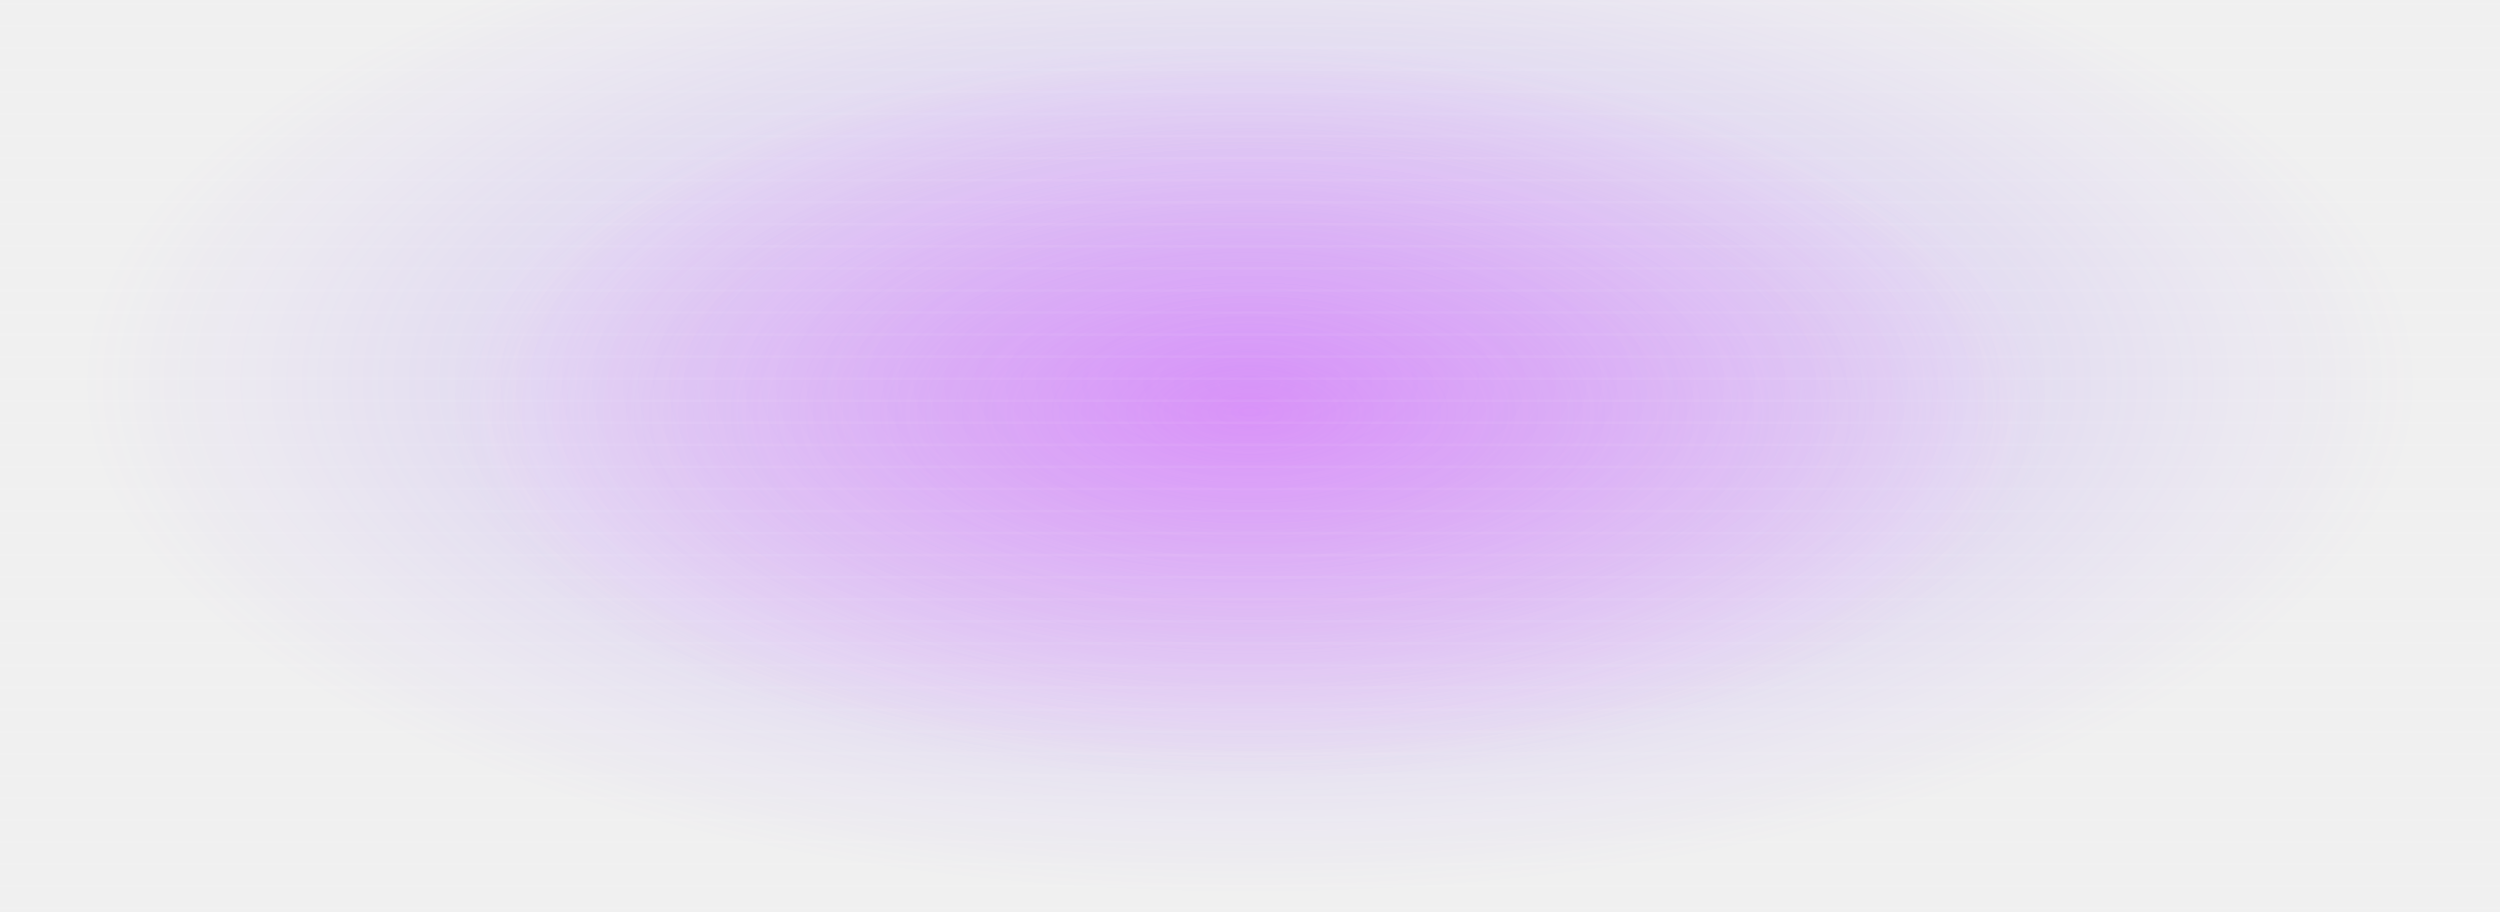
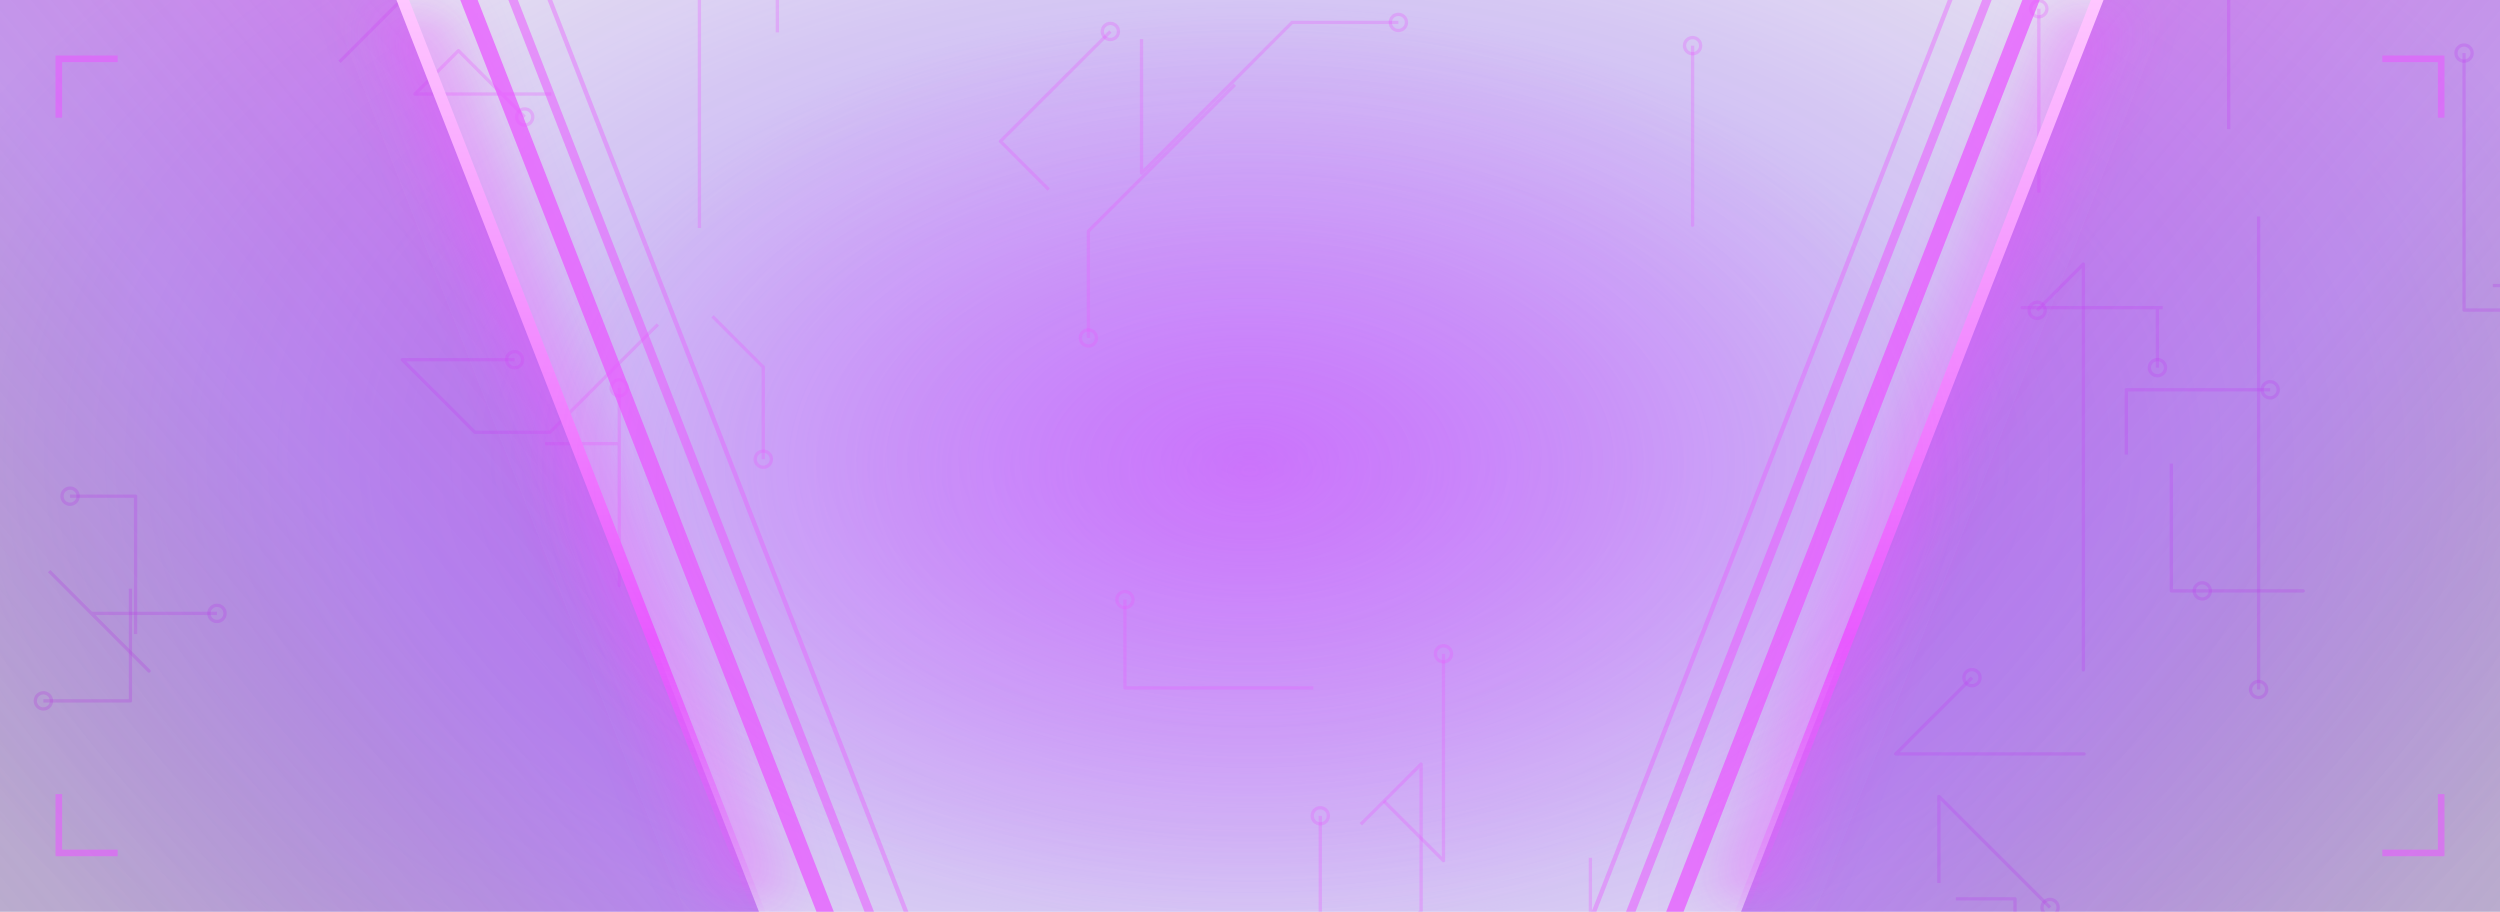
<svg xmlns="http://www.w3.org/2000/svg" viewBox="0 0 340 124" preserveAspectRatio="xMidYMax slice">
  <defs>
-     <filter id="b" x="-50%" y="-50%" width="200%" height="200%">
-       <feGaussianBlur stdDeviation="2.4" />
+     <filter id="b1" x="-50%" y="-50%" width="200%" height="200%">
+       <feGaussianBlur stdDeviation="0.8" />
    </filter>
-     <filter id="b1" x="-50%" y="-50%" width="200%" height="200%">
-       <feGaussianBlur stdDeviation="0.9" />
+     <filter id="b2" x="-50%" y="-50%" width="200%" height="200%">
+       <feGaussianBlur stdDeviation="2" />
    </filter>
-     <filter id="b3" x="-50%" y="-50%" width="200%" height="200%">
-       <feGaussianBlur stdDeviation="3.2" />
+     <filter id="b4" x="-50%" y="-50%" width="200%" height="200%">
+       <feGaussianBlur stdDeviation="4" />
    </filter>
-     <radialGradient id="gl">
-       <stop offset="0" stop-color="#E85AFF" stop-opacity=".42" />
+     <filter id="b8" x="-50%" y="-50%" width="200%" height="200%">
+       <feGaussianBlur stdDeviation="8" />
+     </filter>
+     <radialGradient id="gv">
+       <stop offset="0" stop-color="#7A3CFF" stop-opacity=".55" />
+       <stop offset="1" stop-color="#7A3CFF" stop-opacity="0" />
+     </radialGradient>
+     <radialGradient id="gm">
+       <stop offset="0" stop-color="#E85AFF" stop-opacity=".5" />
      <stop offset="1" stop-color="#E85AFF" stop-opacity="0" />
    </radialGradient>
-     <radialGradient id="gl2">
-       <stop offset="0" stop-color="#7A3CFF" stop-opacity=".3" />
-       <stop offset="1" stop-color="#7A3CFF" stop-opacity="0" />
+     <radialGradient id="gp">
+       <stop offset="0" stop-color="#FFC8FF" stop-opacity=".35" />
+       <stop offset="1" stop-color="#FFC8FF" stop-opacity="0" />
    </radialGradient>
-     <radialGradient id="fl">
-       <stop offset="0" stop-color="#E85AFF" stop-opacity=".3" />
-       <stop offset="1" stop-color="#E85AFF" stop-opacity="0" />
-     </radialGradient>
-     <linearGradient id="gd" x1="0" y1="0" x2="0" y2="1">
-       <stop offset="0" stop-color="#fff" stop-opacity="0.15" />
-       <stop offset="0.35" stop-color="#fff" stop-opacity="0.7" />
-       <stop offset="1" stop-color="#fff" stop-opacity="1" />
+     <linearGradient id="pn" x1="0" y1="0" x2="1" y2="1">
+       <stop offset="0" stop-color="#D63AF0" stop-opacity="0.62" />
+       <stop offset="0.55" stop-color="#8A2BE2" stop-opacity="0.45" />
+       <stop offset="1" stop-color="#3A0E7A" stop-opacity="0.3" />
    </linearGradient>
-     <linearGradient id="hz" x1="0" y1="0" x2="1" y2="0">
+     <linearGradient id="pe" x1="0" y1="1" x2="0" y2="0">
      <stop offset="0" stop-color="#E85AFF" stop-opacity="0" />
-       <stop offset="0.25" stop-color="#E85AFF" stop-opacity="0.9" />
-       <stop offset="0.6" stop-color="#FFD2FF" stop-opacity="1" />
-       <stop offset="1" stop-color="#E85AFF" stop-opacity="0.8" />
+       <stop offset="0.3" stop-color="#E85AFF" stop-opacity="1" />
+       <stop offset="1" stop-color="#FFC8FF" stop-opacity="1" />
    </linearGradient>
-     <linearGradient id="pb" x1="0" y1="0" x2="0" y2="1">
-       <stop offset="0" stop-color="#2A0E46" stop-opacity="1" />
-       <stop offset="0.55" stop-color="#12052A" stop-opacity="1" />
-       <stop offset="1" stop-color="#07020F" stop-opacity="1" />
+     <linearGradient id="bot" x1="0" y1="0" x2="0" y2="1">
+       <stop offset="0" stop-color="#000" stop-opacity="0" />
+       <stop offset="1" stop-color="#05010C" stop-opacity="0.6" />
    </linearGradient>
-     <linearGradient id="pr" x1="0" y1="0" x2="1" y2="1">
-       <stop offset="0" stop-color="#FFC8FF" stop-opacity="1" />
-       <stop offset="0.5" stop-color="#E85AFF" stop-opacity="1" />
-       <stop offset="1" stop-color="#B42EE0" stop-opacity="1" />
-     </linearGradient>
-     <linearGradient id="cf" x1="0" y1="0" x2="0" y2="1">
-       <stop offset="0" stop-color="#000" stop-opacity="0" />
-       <stop offset="1" stop-color="#05010C" stop-opacity="0.55" />
-     </linearGradient>
-     <linearGradient id="rf" x1="0" y1="0" x2="0" y2="1">
-       <stop offset="0" stop-color="#fff" stop-opacity="0" />
-       <stop offset="1" stop-color="#fff" stop-opacity="0.35" />
-     </linearGradient>
-     <mask id="rm">
-       <rect x="0" y="0" width="100" height="60" fill="url(#rf)" />
-     </mask>
  </defs>
-   <ellipse cx="170" cy="52" rx="160" ry="70" fill="url(#gl2)" />
-   <ellipse cx="170" cy="56" rx="110" ry="50" fill="url(#gl)" />
-   <g stroke="#fff" stroke-width=".35" stroke-opacity=".05">
-     <path d="M0 0.5H340" />
-     <path d="M0 3.5H340" />
-     <path d="M0 6.5H340" />
-     <path d="M0 9.5H340" />
-     <path d="M0 12.5H340" />
-     <path d="M0 15.5H340" />
-     <path d="M0 18.5H340" />
-     <path d="M0 21.5H340" />
-     <path d="M0 24.5H340" />
-     <path d="M0 27.5H340" />
-     <path d="M0 30.5H340" />
-     <path d="M0 33.5H340" />
-     <path d="M0 36.5H340" />
-     <path d="M0 39.5H340" />
-     <path d="M0 42.5H340" />
-     <path d="M0 45.5H340" />
-     <path d="M0 48.5H340" />
-     <path d="M0 51.5H340" />
-     <path d="M0 54.5H340" />
-     <path d="M0 57.5H340" />
-     <path d="M0 60.5H340" />
-     <path d="M0 63.5H340" />
-     <path d="M0 66.5H340" />
-     <path d="M0 69.5H340" />
-     <path d="M0 72.5H340" />
-     <path d="M0 75.5H340" />
-     <path d="M0 78.5H340" />
-     <path d="M0 81.5H340" />
-     <path d="M0 84.5H340" />
-     <path d="M0 87.5H340" />
-     <path d="M0 90.5H340" />
-     <path d="M0 93.5H340" />
-     <path d="M0 96.5H340" />
-     <path d="M0 99.5H340" />
-     <path d="M0 102.5H340" />
-     <path d="M0 105.5H340" />
-     <path d="M0 108.5H340" />
-     <path d="M0 111.5H340" />
-     <path d="M0 114.5H340" />
-     <path d="M0 117.5H340" />
-     <path d="M0 120.5H340" />
-     <path d="M0 123.5H340" />
+   <ellipse cx="170" cy="62" rx="190" ry="110" fill="url(#gv)" />
+   <g fill="none" stroke="#E85AFF" stroke-width=".45" stroke-opacity="0.3" stroke-linejoin="round">
+     <path d="M74.98 12.79L56.44 12.79L62.35 6.89L71.36 15.91" />
+     <circle cx="71.36" cy="15.91" r="1.1" fill="none" />
+     <path d="M270.71 102.53L283.43 102.53L257.82 102.53L268.19 92.16" />
+     <circle cx="268.19" cy="92.16" r="1.1" fill="none" />
+     <path d="M294.12 41.84L274.99 41.84L293.41 41.84L293.41 50" />
+     <circle cx="293.41" cy="50" r="1.1" fill="none" />
+     <path d="M295.3 63.04L295.3 80.36L313.23 80.36L299.51 80.36" />
+     <circle cx="299.51" cy="80.36" r="1.1" fill="none" />
+     <path d="M6.68 77.67L20.27 91.26L12.43 83.42L29.51 83.42" />
+     <circle cx="29.51" cy="83.42" r="1.1" fill="none" />
+     <path d="M89.47 44.12L74.8 58.79L64.58 58.79L54.71 48.92L69.99 48.92" />
+     <circle cx="69.99" cy="48.92" r="1.1" fill="none" />
+     <path d="M155.25 5.31L155.25 15.13L155.25 23.53L175.72 3.05L190.18 3.05" />
+     <circle cx="190.18" cy="3.05" r="1.1" fill="none" />
+     <path d="M95.12 31.01L95.12 1.85L95.12 -14.15L95.12 1.89L95.12 -18.69" />
+     <circle cx="95.12" cy="-18.69" r="1.1" fill="none" />
+     <path d="M142.62 25.78L136.06 19.22L151.01 4.28" />
+     <circle cx="151.01" cy="4.28" r="1.1" fill="none" />
+     <path d="M105.72 4.41L105.72 -10.03L124.23 -10.03L107.19 -10.03L124.46 -10.03" />
+     <circle cx="124.46" cy="-10.03" r="1.1" fill="none" />
+     <path d="M289.18 61.82L289.18 53.01L308.74 53.01" />
+     <circle cx="308.74" cy="53.01" r="1.1" fill="none" />
+     <path d="M303.1 17.57L303.1 -10.03L303.1 -39.82" />
+     <circle cx="303.1" cy="-39.82" r="1.1" fill="none" />
+     <path d="M167.94 11.52L148.02 31.44L148.02 45.96" />
+     <circle cx="148.02" cy="45.96" r="1.1" fill="none" />
+     <path d="M283.34 65.47L283.34 91.11L283.34 62.8L283.34 35.91L277.05 42.2" />
+     <circle cx="277.05" cy="42.2" r="1.1" fill="none" />
+     <path d="M230.19 7.5L230.19 30.63L230.19 6.21" />
+     <circle cx="230.19" cy="6.21" r="1.1" fill="none" />
+     <path d="M277.28 26.19L277.28 17.9L277.28 1.19" />
+     <circle cx="277.28" cy="1.19" r="1.1" fill="none" />
+     <path d="M188.22 108.96L196.31 117.05L196.31 88.92" />
+     <circle cx="196.31" cy="88.92" r="1.1" fill="none" />
+     <path d="M18.44 86.23L18.44 67.48L9.53 67.48" />
+     <circle cx="9.53" cy="67.48" r="1.1" fill="none" />
+     <path d="M96.9 43.02L103.81 49.93L103.81 62.45" />
+     <circle cx="103.81" cy="62.45" r="1.1" fill="none" />
+     <path d="M74.13 60.34L84.22 60.34L84.22 79.62L84.22 52.75" />
+     <circle cx="84.22" cy="52.75" r="1.1" fill="none" />
+     <path d="M216.29 116.65L216.29 131.3L208.87 138.72L181.64 138.72L181.64 153.9" />
+     <circle cx="181.64" cy="153.9" r="1.1" fill="none" />
+     <path d="M185.07 112.1L193.27 103.91L193.27 123.9L179.56 137.6L179.56 110.95" />
+     <circle cx="179.56" cy="110.95" r="1.1" fill="none" />
+     <path d="M266 122.24L274.04 122.24L274.04 142.21L294.06 162.24L294.06 178.86" />
+     <circle cx="294.06" cy="178.86" r="1.1" fill="none" />
+     <path d="M344.92 42.17L335.11 42.17L335.11 27.89L335.11 7.22" />
+     <circle cx="335.11" cy="7.22" r="1.1" fill="none" />
+     <path d="M17.74 80.06L17.74 95.32L5.9 95.32" />
+     <circle cx="5.9" cy="95.32" r="1.1" fill="none" />
+     <path d="M178.62 93.56L152.99 93.56L152.99 81.55" />
+     <circle cx="152.99" cy="81.55" r="1.1" fill="none" />
+     <path d="M263.69 120.09L263.69 108.31L278.81 123.42" />
+     <circle cx="278.81" cy="123.42" r="1.1" fill="none" />
+     <path d="M307.17 29.44L307.17 52.92L307.17 65.99L307.17 93.77" />
+     <circle cx="307.17" cy="93.77" r="1.1" fill="none" />
+     <path d="M339.02 38.83L356.08 38.83L364.51 47.26L364.51 30.37" />
+     <circle cx="364.51" cy="30.37" r="1.1" fill="none" />
+     <path d="M46.18 8.4L65.95 -11.37L65.95 -35.99L65.95 -58.07L54.67 -58.07" />
+     <circle cx="54.67" cy="-58.07" r="1.1" fill="none" />
  </g>
+   <path d="M286 -2H342V126H236Z" fill="url(#pn)" />
+   <path d="M286 -2L236 126" stroke="#E85AFF" stroke-width="6" stroke-opacity=".6" filter="url(#b4)" />
+   <path d="M286 -2L236 126" stroke="url(#pe)" stroke-width="1.6" />
+   <g stroke="#E85AFF" fill="none">
+     <path d="M277 -2L227 126" stroke-width="2.2" stroke-opacity="0.75" />
+     <path d="M271 -2L221 126" stroke-width="1.2" stroke-opacity="0.55" />
+     <path d="M266 -2L216 126" stroke-width="0.6" stroke-opacity="0.4" />
+   </g>
+   <g transform="scale(-1 1) translate(-340 0)">
+     <path d="M286 -2H342V126H236Z" fill="url(#pn)" />
+     <path d="M286 -2L236 126" stroke="#E85AFF" stroke-width="6" stroke-opacity=".6" filter="url(#b4)" />
+     <path d="M286 -2L236 126" stroke="url(#pe)" stroke-width="1.6" />
+     <g stroke="#E85AFF" fill="none">
+       <path d="M277 -2L227 126" stroke-width="2.2" stroke-opacity="0.75" />
+       <path d="M271 -2L221 126" stroke-width="1.2" stroke-opacity="0.55" />
+       <path d="M266 -2L216 126" stroke-width="0.6" stroke-opacity="0.4" />
+     </g>
+   </g>
+   <ellipse cx="170" cy="64" rx="100" ry="64" fill="url(#gm)" />
+   <path d="M8 16V8H16M324 8H332V16M332 108V116H324M16 116H8V108" fill="none" stroke="#E85AFF" stroke-width=".9" stroke-opacity="0.6" />
</svg>
